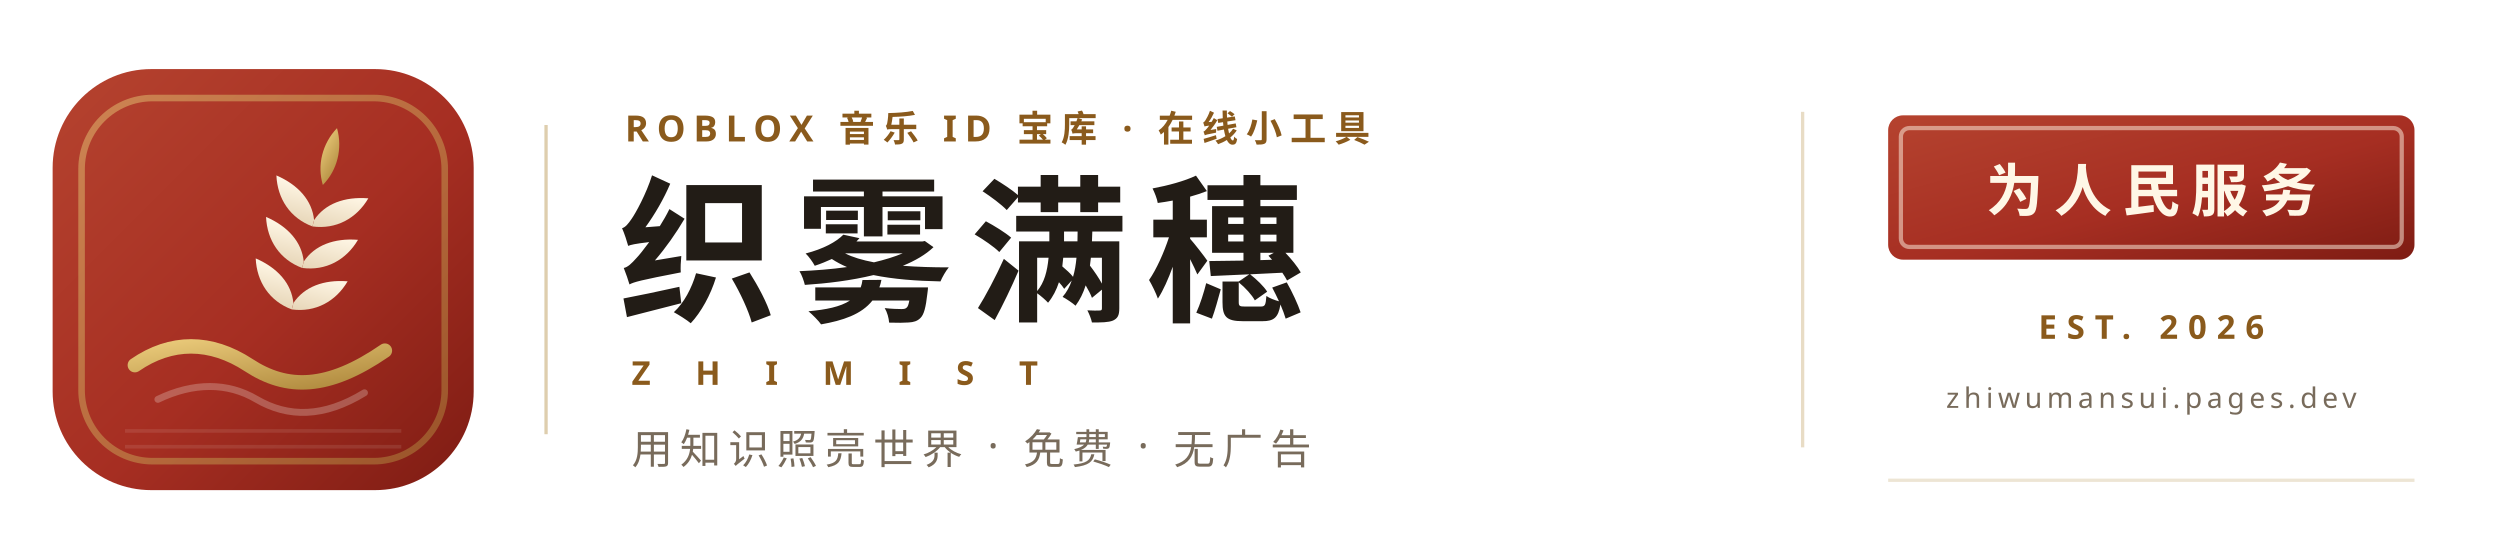
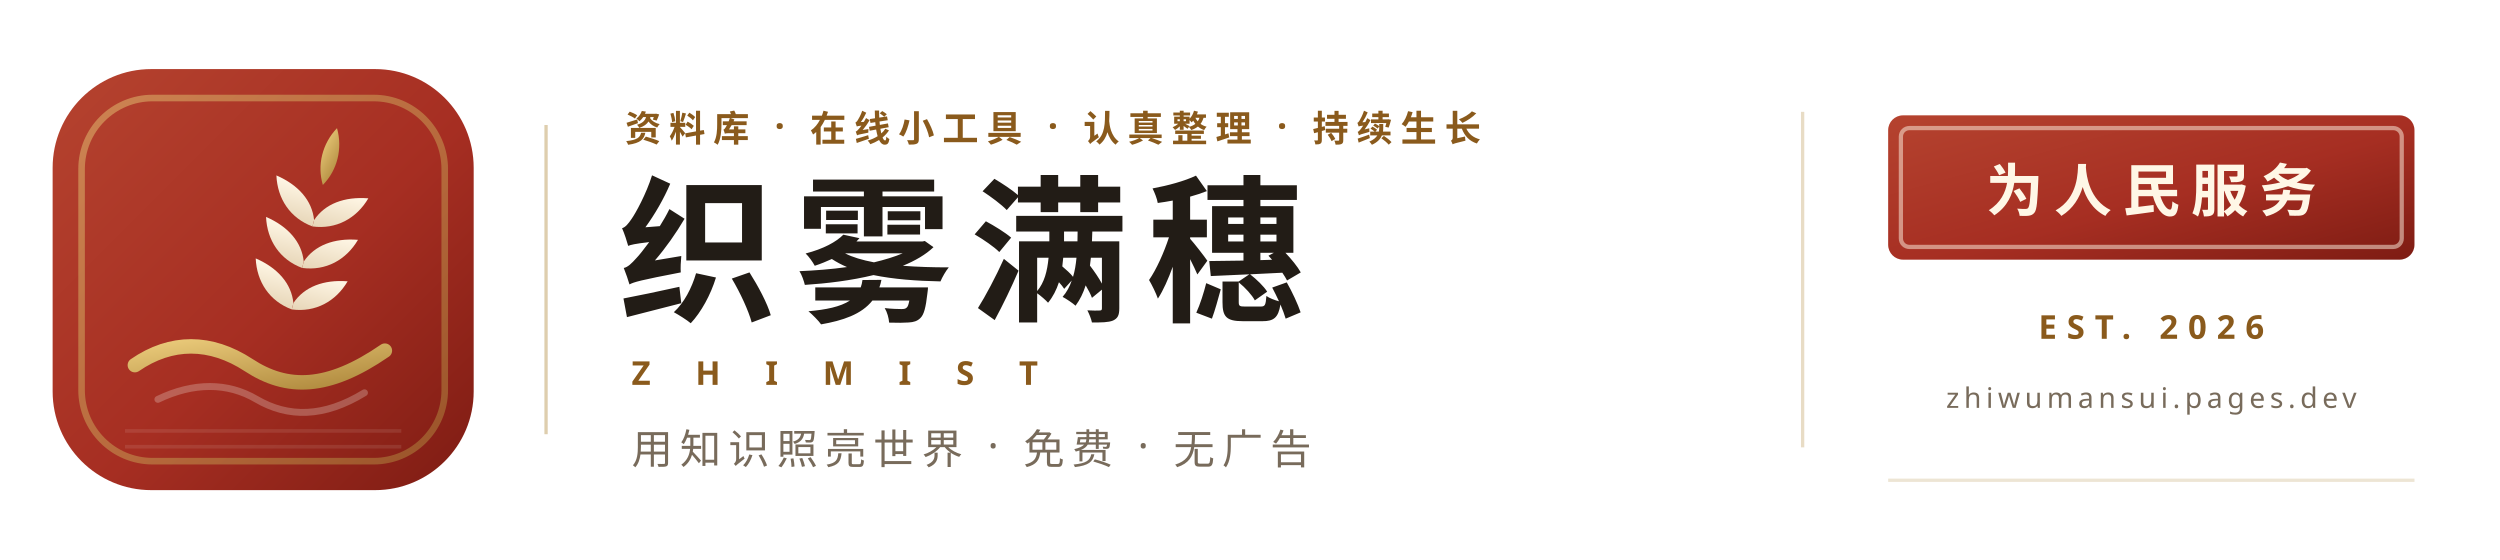
<svg xmlns="http://www.w3.org/2000/svg" viewBox="0 0 760 170" width="760" height="170" role="img" aria-labelledby="t">
  <defs>
    <linearGradient id="gSeal" x1="0" y1="0" x2="1" y2="1">
      <stop offset="0" stop-color="#B5432F" />
      <stop offset=".55" stop-color="#A62E22" />
      <stop offset="1" stop-color="#7E1C13" />
    </linearGradient>
    <linearGradient id="gGold" x1="0" y1="0" x2="1" y2="1">
      <stop offset="0" stop-color="#E8C878" />
      <stop offset="1" stop-color="#B08A3E" />
    </linearGradient>
    <linearGradient id="gCream" x1="0" y1="0" x2="0" y2="1">
      <stop offset="0" stop-color="#FFF7E6" />
      <stop offset="1" stop-color="#E7D6B8" />
    </linearGradient>
  </defs>
  <symbol id="mark" viewBox="0 0 64 64">
    <rect width="64" height="64" rx="15" fill="url(#gSeal)" />
    <rect x="4.4" y="4.4" width="55.2" height="55.2" rx="10.8" fill="none" stroke="url(#gGold)" stroke-opacity=".5" />
    <g transform="rotate(14 32 54)">
      <path d="M32 54 C32 45 32 36 32 26 C32 22 32 19 32 16" fill="none" stroke="url(#gCream)" stroke-width="2.4" stroke-linecap="round" />
      <g fill="url(#gCream)">
        <path d="M32 36 C28.4 35.6 25.8 33.2 24.8 29.8 C28.4 30.4 31 32.2 32 35 Z" />
        <path d="M32 29.5 C28.4 29.1 25.8 26.7 24.8 23.3 C28.4 23.9 31 25.7 32 28.5 Z" />
        <path d="M32 23 C28.4 22.6 25.8 20.2 24.8 16.8 C28.4 17.4 31 19.2 32 22 Z" />
        <path d="M32 36 C35.6 35.6 38.2 33.2 39.2 29.8 C35.6 30.4 33 32.2 32 35 Z" />
        <path d="M32 29.5 C35.6 29.1 38.2 26.7 39.2 23.3 C35.6 23.9 33 25.7 32 28.5 Z" />
        <path d="M32 23 C35.6 22.6 38.2 20.2 39.2 16.8 C35.6 17.4 33 19.2 32 22 Z" />
      </g>
      <path d="M32 16.5 C30.4 13.8 30.4 10.4 32 7.6 C33.6 10.4 33.6 13.8 32 16.5 Z" fill="url(#gGold)" />
    </g>
    <path d="M12.5 45 C18 41.2 24 41.2 29.8 45 C35.6 48.8 41.8 48.8 50.5 42.8" fill="none" stroke="url(#gGold)" stroke-width="2.2" stroke-linecap="round" />
    <path d="M16 50.2 C21.4 47.6 26.6 47.6 31 50.2 C35.8 53 41.2 53 47.4 49.2" fill="none" stroke="#F5F0E6" stroke-width="1.05" stroke-linecap="round" opacity=".26" />
    <path d="M11 55 H53 M11 57.4 H53" stroke="#F5F0E6" stroke-width=".55" opacity=".10" />
  </symbol>
  <symbol id="motto" viewBox="0 0 124 34">
    <rect width="124" height="34" rx="3.5" fill="url(#gSeal)" />
    <rect x="3" y="3" width="118" height="28" rx="2" fill="none" stroke="#FFF7E6" stroke-opacity=".5" />
    <text x="62" y="22.6" text-anchor="middle" font-family="'Songti SC','SimSun',serif" font-size="13.5" font-weight="700" letter-spacing="2.6" fill="#FFF7E6">为人民服务</text>
  </symbol>
  <use href="#mark" x="16" y="21" width="128" height="128" />
  <line x1="166" y1="38" x2="166" y2="132" stroke="#B08A3E" stroke-opacity=".42" />
-   <text x="190" y="43" font-family="'Segoe UI','PingFang SC','Microsoft YaHei',sans-serif" font-size="11" font-weight="600" letter-spacing="2.4" fill="#8A5A1C">ROBLOX 音乐 ID 宝库 · 在线小工具</text>
+   <text x="190" y="43" font-family="'Segoe UI','PingFang SC','Microsoft YaHei',sans-serif" font-size="11" font-weight="600" letter-spacing="2.4" fill="#8A5A1C">资料库 · 在线小工具 · 认真整理 · 持续生长</text>
  <text x="188" y="94" font-family="'Songti SC','Noto Serif SC','Source Han Serif SC','SimSun','STSong',serif" font-size="48" font-weight="700" letter-spacing="5.5" fill="#221C16">织雾满穗</text>
  <text x="192" y="117" font-family="'Segoe UI',sans-serif" font-size="10" font-weight="600" letter-spacing="5.5" fill="#8A5A1C">Z H I M I S T</text>
  <text x="192" y="141" font-family="'Songti SC','SimSun',serif" font-size="12.5" letter-spacing="2.2" fill="#786B5B">用知识照亮世界 · 免费 · 无广告</text>
  <line x1="548" y1="34" x2="548" y2="136" stroke="#B08A3E" stroke-opacity=".30" />
  <use href="#motto" x="574" y="35" width="160" height="44" />
  <text x="654" y="103" text-anchor="middle" font-family="'Segoe UI',sans-serif" font-size="10" font-weight="600" letter-spacing="3" fill="#8A5A1C">EST. 2026</text>
  <text x="654" y="124" text-anchor="middle" font-family="'Segoe UI',sans-serif" font-size="8.6" letter-spacing="1.4" fill="#786B5B">zhiwumansui.pages.dev</text>
  <path d="M574 146 H734" stroke="#B08A3E" stroke-opacity=".22" />
</svg>
